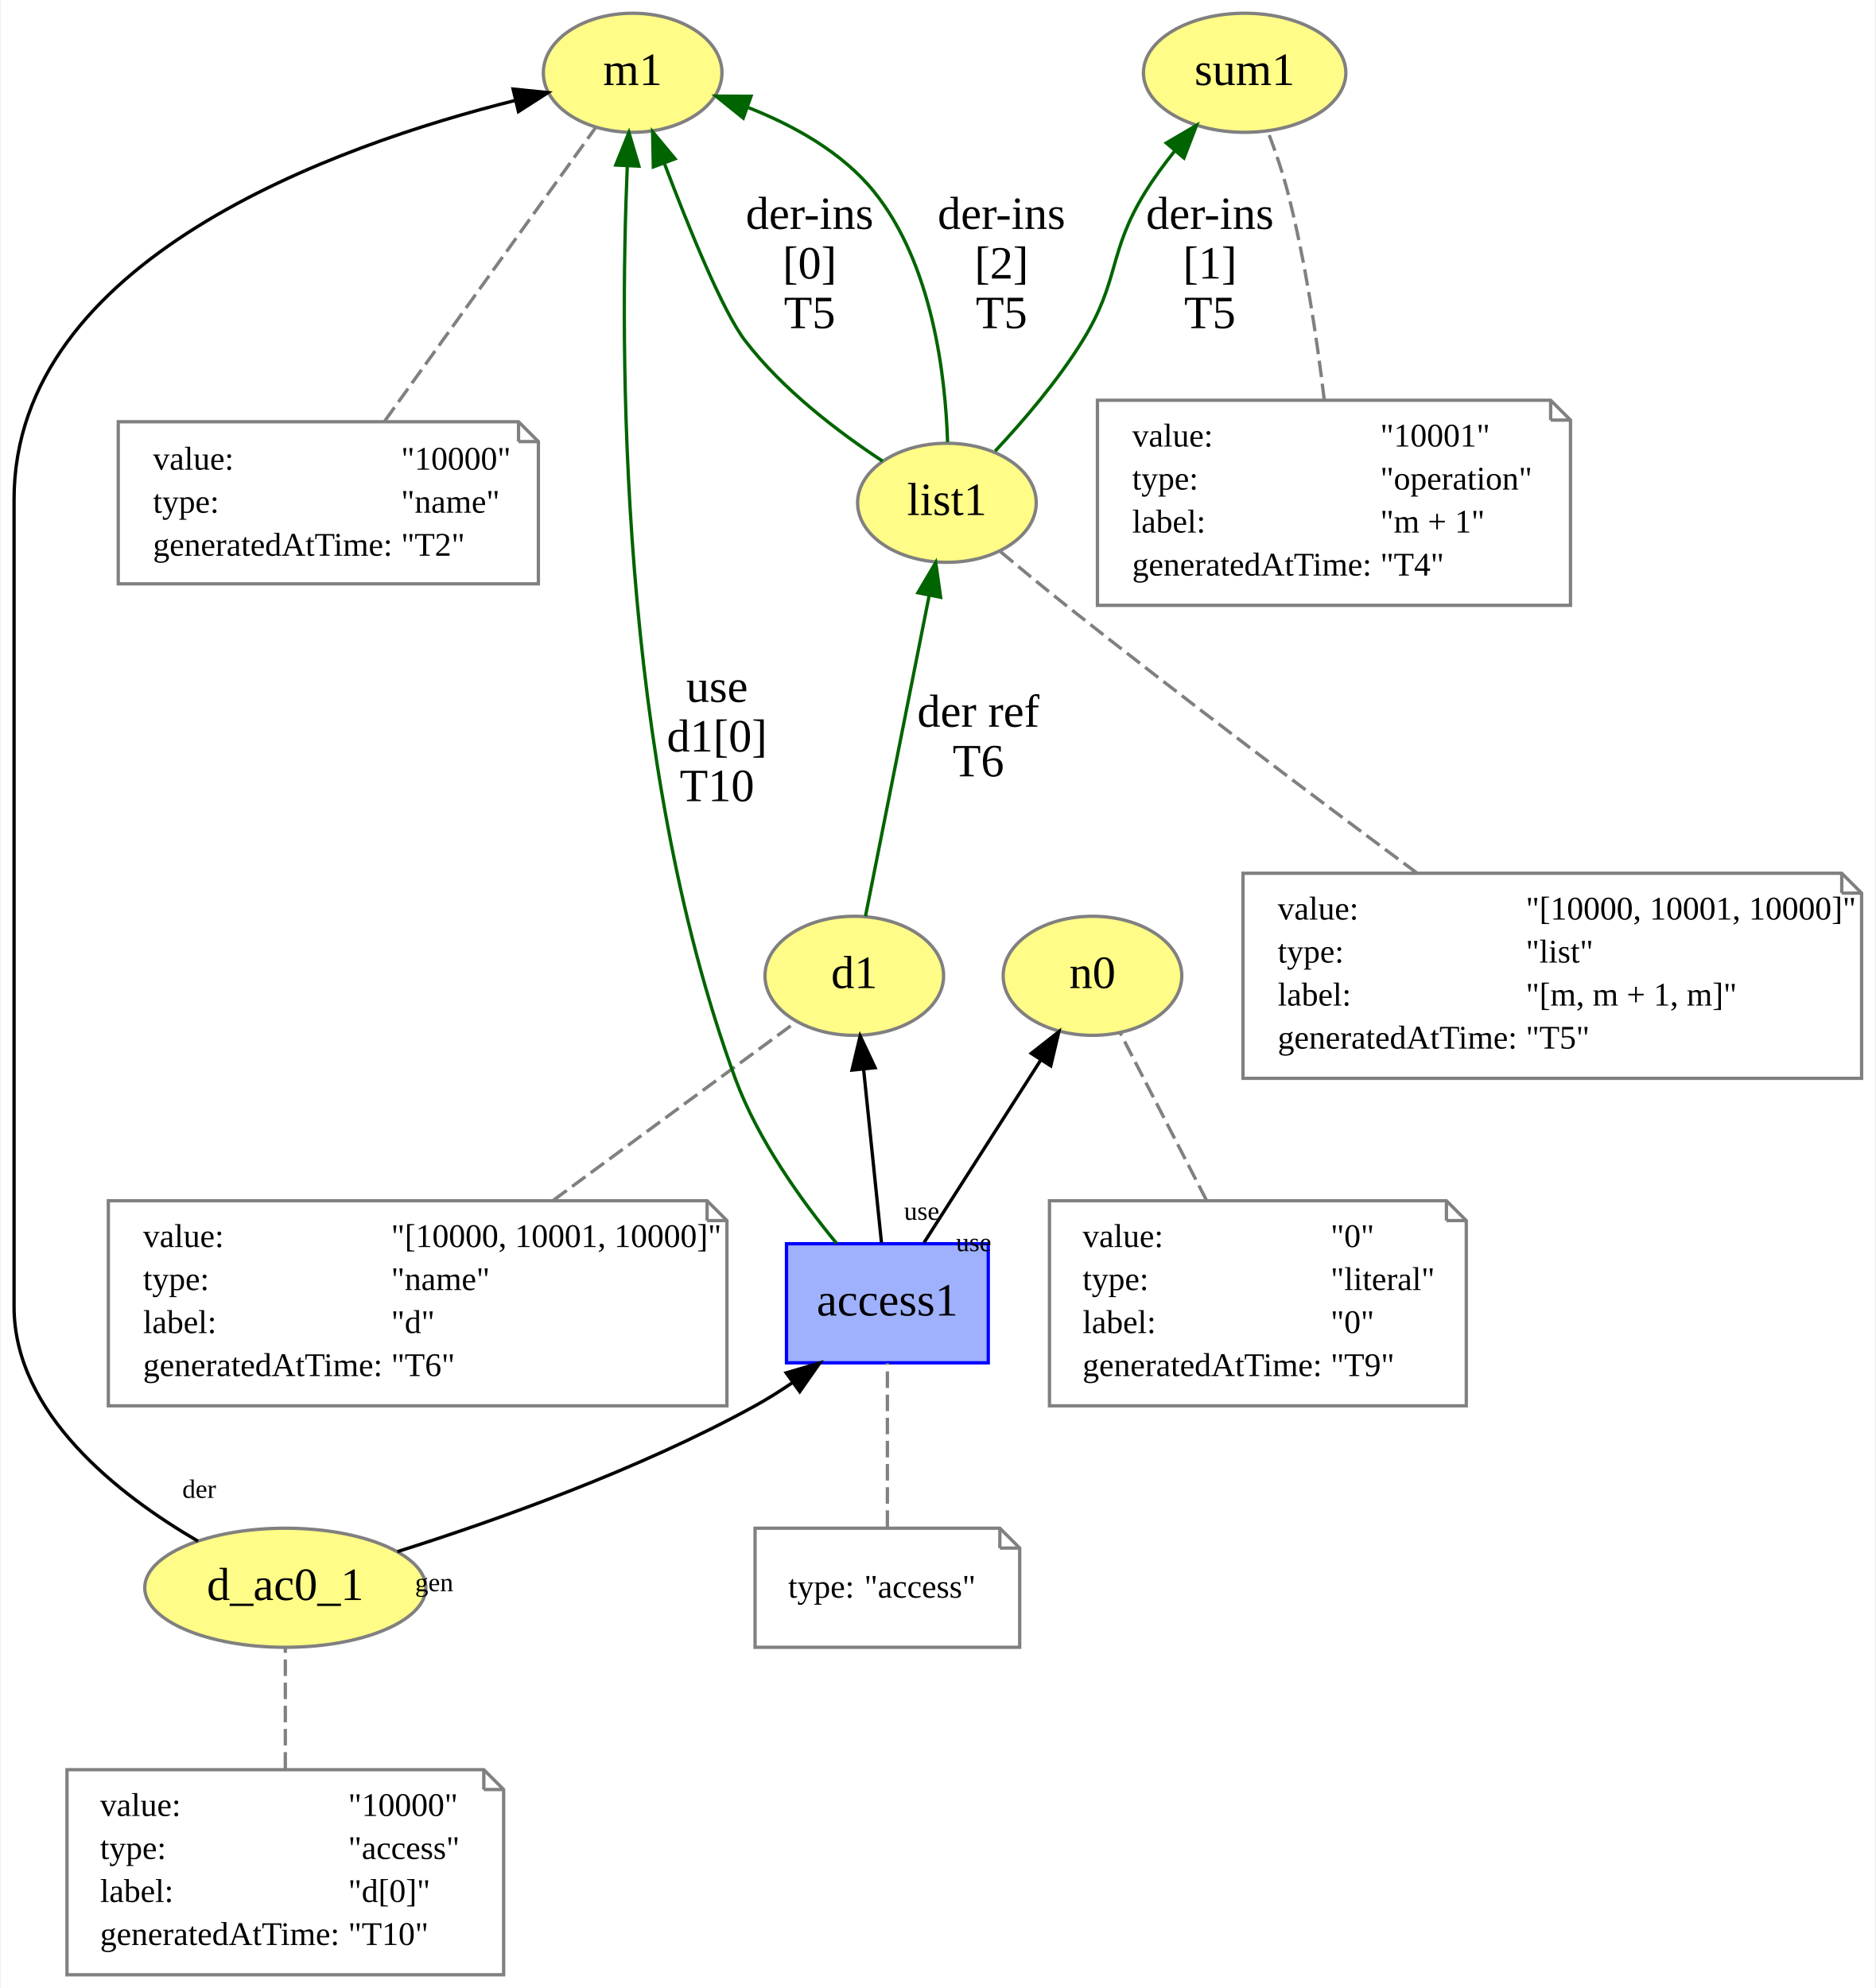
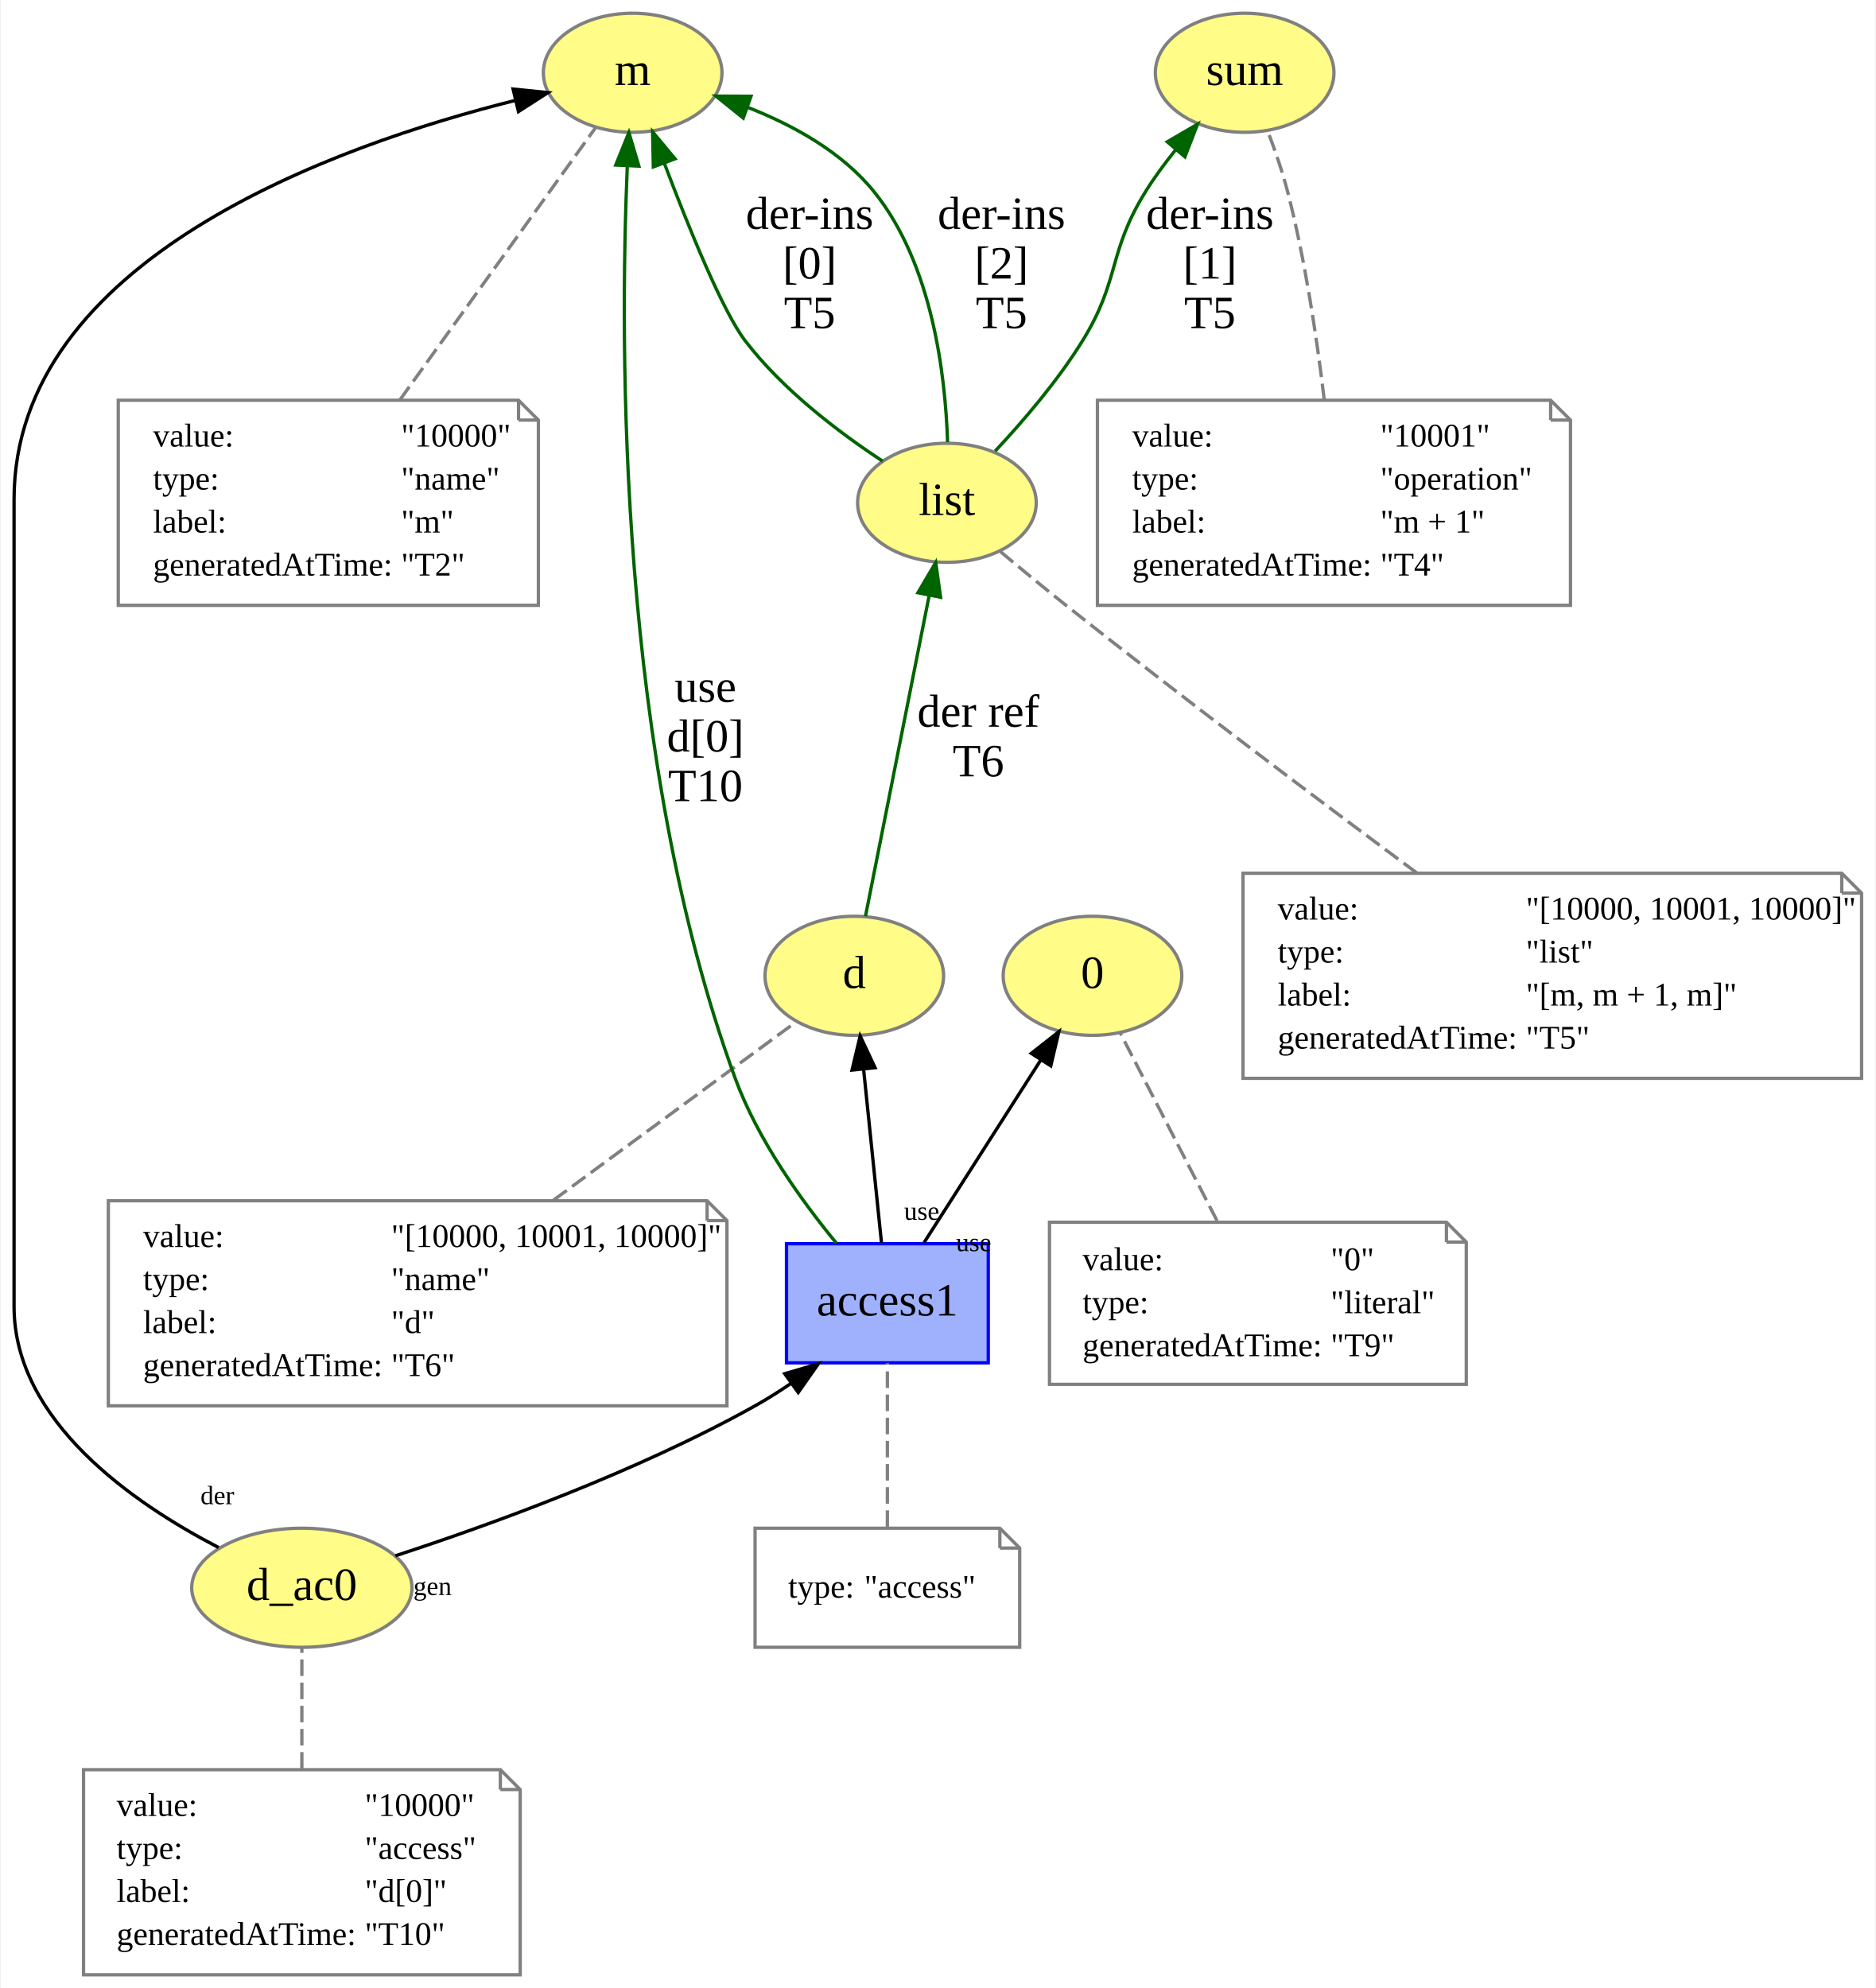
<svg xmlns="http://www.w3.org/2000/svg" xmlns:xlink="http://www.w3.org/1999/xlink" width="567pt" height="601pt" viewBox="0.00 0.00 566.50 601.00">
  <g id="graph0" class="graph" transform="scale(1 1) rotate(0) translate(4 597)">
    <polygon fill="white" stroke="none" points="-4,4 -4,-597 562.5,-597 562.5,4 -4,4" />
    <g id="node1" class="node">
      <g id="a_node1">
-         <a xlink:href="http://example.org/m1" xlink:title="m1">
+         <a xlink:href="http://example.org/m" xlink:title="m">
          <ellipse fill="#fffc87" stroke="#808080" cx="187" cy="-575" rx="27" ry="18" />
-           <text text-anchor="middle" x="187" y="-571.3" font-family="Times New Roman,serif" font-size="14.00">m1</text>
+           <text text-anchor="middle" x="187" y="-571.3" font-family="Times New Roman,serif" font-size="14.00">m</text>
        </a>
      </g>
    </g>
    <g id="node2" class="node">
-       <polygon fill="none" stroke="gray" points="152.5,-469.5 31.5,-469.5 31.5,-420.5 158.5,-420.5 158.5,-463.5 152.5,-469.5" />
-       <polyline fill="none" stroke="gray" points="152.5,-469.5 152.5,-463.5 " />
-       <polyline fill="none" stroke="gray" points="158.5,-463.5 152.5,-463.5 " />
-       <text text-anchor="start" x="42" y="-455" font-family="Times New Roman,serif" font-size="10.00">value:</text>
-       <text text-anchor="start" x="117" y="-455" font-family="Times New Roman,serif" font-size="10.00">"10000"</text>
-       <text text-anchor="start" x="42" y="-442" font-family="Times New Roman,serif" font-size="10.00">type:</text>
-       <text text-anchor="start" x="117" y="-442" font-family="Times New Roman,serif" font-size="10.00">"name"</text>
-       <text text-anchor="start" x="42" y="-429" font-family="Times New Roman,serif" font-size="10.00">generatedAtTime:</text>
-       <text text-anchor="start" x="117" y="-429" font-family="Times New Roman,serif" font-size="10.00">"T2"</text>
+       <polygon fill="none" stroke="gray" points="152.5,-476 31.5,-476 31.5,-414 158.5,-414 158.5,-470 152.5,-476" />
+       <polyline fill="none" stroke="gray" points="152.5,-476 152.5,-470 " />
+       <polyline fill="none" stroke="gray" points="158.5,-470 152.5,-470 " />
+       <text text-anchor="start" x="42" y="-462" font-family="Times New Roman,serif" font-size="10.00">value:</text>
+       <text text-anchor="start" x="117" y="-462" font-family="Times New Roman,serif" font-size="10.00">"10000"</text>
+       <text text-anchor="start" x="42" y="-449" font-family="Times New Roman,serif" font-size="10.00">type:</text>
+       <text text-anchor="start" x="117" y="-449" font-family="Times New Roman,serif" font-size="10.00">"name"</text>
+       <text text-anchor="start" x="42" y="-436" font-family="Times New Roman,serif" font-size="10.00">label:</text>
+       <text text-anchor="start" x="117" y="-436" font-family="Times New Roman,serif" font-size="10.00">"m"</text>
+       <text text-anchor="start" x="42" y="-423" font-family="Times New Roman,serif" font-size="10.00">generatedAtTime:</text>
+       <text text-anchor="start" x="117" y="-423" font-family="Times New Roman,serif" font-size="10.00">"T2"</text>
    </g>
    <g id="edge1" class="edge">
-       <path fill="none" stroke="gray" stroke-dasharray="5,2" d="M112.089,-469.776C130.692,-495.659 159.904,-536.302 175.794,-558.41" />
+       <path fill="none" stroke="gray" stroke-dasharray="5,2" d="M116.57,-476.01C135.158,-501.873 161.245,-538.167 175.892,-558.545" />
    </g>
    <g id="node3" class="node">
      <g id="a_node3">
-         <a xlink:href="http://example.org/sum1" xlink:title="sum1">
-           <ellipse fill="#fffc87" stroke="#808080" cx="372" cy="-575" rx="30.595" ry="18" />
-           <text text-anchor="middle" x="372" y="-571.3" font-family="Times New Roman,serif" font-size="14.00">sum1</text>
+         <a xlink:href="http://example.org/sum" xlink:title="sum">
+           <ellipse fill="#fffc87" stroke="#808080" cx="372" cy="-575" rx="27" ry="18" />
+           <text text-anchor="middle" x="372" y="-571.3" font-family="Times New Roman,serif" font-size="14.00">sum</text>
        </a>
      </g>
    </g>
    <g id="node4" class="node">
      <polygon fill="none" stroke="gray" points="464.5,-476 327.5,-476 327.5,-414 470.5,-414 470.5,-470 464.5,-476" />
      <polyline fill="none" stroke="gray" points="464.5,-476 464.5,-470 " />
      <polyline fill="none" stroke="gray" points="470.5,-470 464.5,-470 " />
      <text text-anchor="start" x="338" y="-462" font-family="Times New Roman,serif" font-size="10.00">value:</text>
      <text text-anchor="start" x="413" y="-462" font-family="Times New Roman,serif" font-size="10.00">"10001"</text>
      <text text-anchor="start" x="338" y="-449" font-family="Times New Roman,serif" font-size="10.00">type:</text>
      <text text-anchor="start" x="413" y="-449" font-family="Times New Roman,serif" font-size="10.00">"operation"</text>
      <text text-anchor="start" x="338" y="-436" font-family="Times New Roman,serif" font-size="10.00">label:</text>
      <text text-anchor="start" x="413" y="-436" font-family="Times New Roman,serif" font-size="10.00">"m + 1"</text>
      <text text-anchor="start" x="338" y="-423" font-family="Times New Roman,serif" font-size="10.00">generatedAtTime:</text>
      <text text-anchor="start" x="413" y="-423" font-family="Times New Roman,serif" font-size="10.00">"T4"</text>
    </g>
    <g id="edge2" class="edge">
-       <path fill="none" stroke="gray" stroke-dasharray="5,2" d="M396.068,-476.052C393.885,-494.422 390.344,-518.289 385,-539 383.445,-545.025 381.228,-551.454 379.065,-557.135" />
+       <path fill="none" stroke="gray" stroke-dasharray="5,2" d="M396.068,-476.052C393.885,-494.422 390.344,-518.289 385,-539 383.413,-545.151 381.136,-551.722 378.93,-557.489" />
    </g>
    <g id="node5" class="node">
      <g id="a_node5">
-         <a xlink:href="http://example.org/list1" xlink:title="list1">
+         <a xlink:href="http://example.org/list" xlink:title="list">
          <ellipse fill="#fffc87" stroke="#808080" cx="282" cy="-445" rx="27" ry="18" />
-           <text text-anchor="middle" x="282" y="-441.3" font-family="Times New Roman,serif" font-size="14.00">list1</text>
+           <text text-anchor="middle" x="282" y="-441.3" font-family="Times New Roman,serif" font-size="14.00">list</text>
        </a>
      </g>
    </g>
    <g id="edge4" class="edge">
      <path fill="none" stroke="darkgreen" d="M262.553,-457.591C249.386,-466.25 232.38,-479.122 221,-494 214.254,-502.819 204.031,-527.928 196.556,-547.689" />
      <polygon fill="darkgreen" stroke="darkgreen" points="193.246,-546.55 193.033,-557.142 199.805,-548.994 193.246,-546.55" />
      <text text-anchor="middle" x="240.5" y="-527.8" font-family="Times New Roman,serif" font-size="14.00">der-ins</text>
      <text text-anchor="middle" x="240.5" y="-512.8" font-family="Times New Roman,serif" font-size="14.00">[0]</text>
      <text text-anchor="middle" x="240.5" y="-497.8" font-family="Times New Roman,serif" font-size="14.00">T5</text>
    </g>
    <g id="edge6" class="edge">
      <path fill="none" stroke="darkgreen" d="M282.198,-463.356C281.542,-483.627 277.588,-517.162 260,-539 250.352,-550.979 235.612,-559.113 221.897,-564.499" />
      <polygon fill="darkgreen" stroke="darkgreen" points="220.431,-561.306 212.179,-567.952 222.774,-567.902 220.431,-561.306" />
      <text text-anchor="middle" x="298.5" y="-527.8" font-family="Times New Roman,serif" font-size="14.00">der-ins</text>
      <text text-anchor="middle" x="298.5" y="-512.8" font-family="Times New Roman,serif" font-size="14.00">[2]</text>
      <text text-anchor="middle" x="298.5" y="-497.8" font-family="Times New Roman,serif" font-size="14.00">T5</text>
    </g>
    <g id="edge5" class="edge">
-       <path fill="none" stroke="darkgreen" d="M296.579,-460.628C305.058,-469.689 315.514,-481.878 323,-494 334.407,-512.471 330.577,-520.538 342,-539 344.6,-543.203 347.691,-547.414 350.886,-551.386" />
-       <polygon fill="darkgreen" stroke="darkgreen" points="348.319,-553.77 357.462,-559.122 353.652,-549.236 348.319,-553.77" />
+       <path fill="none" stroke="darkgreen" d="M296.579,-460.628C305.058,-469.689 315.514,-481.878 323,-494 334.407,-512.471 330.577,-520.538 342,-539 344.65,-543.283 347.811,-547.576 351.07,-551.615" />
+       <polygon fill="darkgreen" stroke="darkgreen" points="348.614,-554.129 357.768,-559.463 353.939,-549.584 348.614,-554.129" />
      <text text-anchor="middle" x="361.5" y="-527.8" font-family="Times New Roman,serif" font-size="14.00">der-ins</text>
      <text text-anchor="middle" x="361.5" y="-512.8" font-family="Times New Roman,serif" font-size="14.00">[1]</text>
      <text text-anchor="middle" x="361.5" y="-497.8" font-family="Times New Roman,serif" font-size="14.00">T5</text>
    </g>
    <g id="node6" class="node">
      <polygon fill="none" stroke="gray" points="552.5,-333 371.5,-333 371.5,-271 558.5,-271 558.5,-327 552.5,-333" />
      <polyline fill="none" stroke="gray" points="552.5,-333 552.5,-327 " />
      <polyline fill="none" stroke="gray" points="558.5,-327 552.5,-327 " />
      <text text-anchor="start" x="382" y="-319" font-family="Times New Roman,serif" font-size="10.00">value:</text>
      <text text-anchor="start" x="457" y="-319" font-family="Times New Roman,serif" font-size="10.00">"[10000, 10001, 10000]"</text>
      <text text-anchor="start" x="382" y="-306" font-family="Times New Roman,serif" font-size="10.00">type:</text>
      <text text-anchor="start" x="457" y="-306" font-family="Times New Roman,serif" font-size="10.00">"list"</text>
      <text text-anchor="start" x="382" y="-293" font-family="Times New Roman,serif" font-size="10.00">label:</text>
      <text text-anchor="start" x="457" y="-293" font-family="Times New Roman,serif" font-size="10.00">"[m, m + 1, m]"</text>
      <text text-anchor="start" x="382" y="-280" font-family="Times New Roman,serif" font-size="10.00">generatedAtTime:</text>
      <text text-anchor="start" x="457" y="-280" font-family="Times New Roman,serif" font-size="10.00">"T5"</text>
    </g>
    <g id="edge3" class="edge">
      <path fill="none" stroke="gray" stroke-dasharray="5,2" d="M424.043,-333.107C394.329,-355.146 353.322,-385.973 318,-414 311.372,-419.259 304.188,-425.196 297.993,-430.393" />
    </g>
    <g id="node7" class="node">
      <g id="a_node7">
-         <a xlink:href="http://example.org/d1" xlink:title="d1">
+         <a xlink:href="http://example.org/d" xlink:title="d">
          <ellipse fill="#fffc87" stroke="#808080" cx="254" cy="-302" rx="27" ry="18" />
-           <text text-anchor="middle" x="254" y="-298.3" font-family="Times New Roman,serif" font-size="14.00">d1</text>
+           <text text-anchor="middle" x="254" y="-298.3" font-family="Times New Roman,serif" font-size="14.00">d</text>
        </a>
      </g>
    </g>
    <g id="edge8" class="edge">
      <path fill="none" stroke="darkgreen" d="M257.377,-320.008C262.15,-344.039 270.916,-388.185 276.599,-416.8" />
      <polygon fill="darkgreen" stroke="darkgreen" points="273.23,-417.805 278.611,-426.932 280.096,-416.442 273.23,-417.805" />
      <text text-anchor="middle" x="291.5" y="-377.3" font-family="Times New Roman,serif" font-size="14.00">der ref</text>
      <text text-anchor="middle" x="291.5" y="-362.3" font-family="Times New Roman,serif" font-size="14.00">T6</text>
    </g>
    <g id="node8" class="node">
      <polygon fill="none" stroke="gray" points="209.5,-234 28.5,-234 28.5,-172 215.5,-172 215.5,-228 209.5,-234" />
      <polyline fill="none" stroke="gray" points="209.5,-234 209.5,-228 " />
      <polyline fill="none" stroke="gray" points="215.5,-228 209.5,-228 " />
      <text text-anchor="start" x="39" y="-220" font-family="Times New Roman,serif" font-size="10.00">value:</text>
      <text text-anchor="start" x="114" y="-220" font-family="Times New Roman,serif" font-size="10.00">"[10000, 10001, 10000]"</text>
      <text text-anchor="start" x="39" y="-207" font-family="Times New Roman,serif" font-size="10.00">type:</text>
      <text text-anchor="start" x="114" y="-207" font-family="Times New Roman,serif" font-size="10.00">"name"</text>
      <text text-anchor="start" x="39" y="-194" font-family="Times New Roman,serif" font-size="10.00">label:</text>
      <text text-anchor="start" x="114" y="-194" font-family="Times New Roman,serif" font-size="10.00">"d"</text>
      <text text-anchor="start" x="39" y="-181" font-family="Times New Roman,serif" font-size="10.00">generatedAtTime:</text>
      <text text-anchor="start" x="114" y="-181" font-family="Times New Roman,serif" font-size="10.00">"T6"</text>
    </g>
    <g id="edge7" class="edge">
      <path fill="none" stroke="gray" stroke-dasharray="5,2" d="M163.042,-234.16C187.714,-252.29 217.843,-274.43 236.478,-288.124" />
    </g>
    <g id="node9" class="node">
      <g id="a_node9">
-         <a xlink:href="http://example.org/n0" xlink:title="n0">
+         <a xlink:href="http://example.org/0" xlink:title="0">
          <ellipse fill="#fffc87" stroke="#808080" cx="326" cy="-302" rx="27" ry="18" />
-           <text text-anchor="middle" x="326" y="-298.3" font-family="Times New Roman,serif" font-size="14.00">n0</text>
+           <text text-anchor="middle" x="326" y="-298.3" font-family="Times New Roman,serif" font-size="14.00">0</text>
        </a>
      </g>
    </g>
    <g id="node10" class="node">
-       <polygon fill="none" stroke="gray" points="433,-234 313,-234 313,-172 439,-172 439,-228 433,-234" />
-       <polyline fill="none" stroke="gray" points="433,-234 433,-228 " />
-       <polyline fill="none" stroke="gray" points="439,-228 433,-228 " />
-       <text text-anchor="start" x="323" y="-220" font-family="Times New Roman,serif" font-size="10.00">value:</text>
-       <text text-anchor="start" x="398" y="-220" font-family="Times New Roman,serif" font-size="10.00">"0"</text>
-       <text text-anchor="start" x="323" y="-207" font-family="Times New Roman,serif" font-size="10.00">type:</text>
-       <text text-anchor="start" x="398" y="-207" font-family="Times New Roman,serif" font-size="10.00">"literal"</text>
-       <text text-anchor="start" x="323" y="-194" font-family="Times New Roman,serif" font-size="10.00">label:</text>
-       <text text-anchor="start" x="398" y="-194" font-family="Times New Roman,serif" font-size="10.00">"0"</text>
-       <text text-anchor="start" x="323" y="-181" font-family="Times New Roman,serif" font-size="10.00">generatedAtTime:</text>
-       <text text-anchor="start" x="398" y="-181" font-family="Times New Roman,serif" font-size="10.00">"T9"</text>
+       <polygon fill="none" stroke="gray" points="433,-227.5 313,-227.5 313,-178.5 439,-178.5 439,-221.5 433,-227.5" />
+       <polyline fill="none" stroke="gray" points="433,-227.5 433,-221.5 " />
+       <polyline fill="none" stroke="gray" points="439,-221.5 433,-221.5 " />
+       <text text-anchor="start" x="323" y="-213" font-family="Times New Roman,serif" font-size="10.00">value:</text>
+       <text text-anchor="start" x="398" y="-213" font-family="Times New Roman,serif" font-size="10.00">"0"</text>
+       <text text-anchor="start" x="323" y="-200" font-family="Times New Roman,serif" font-size="10.00">type:</text>
+       <text text-anchor="start" x="398" y="-200" font-family="Times New Roman,serif" font-size="10.00">"literal"</text>
+       <text text-anchor="start" x="323" y="-187" font-family="Times New Roman,serif" font-size="10.00">generatedAtTime:</text>
+       <text text-anchor="start" x="398" y="-187" font-family="Times New Roman,serif" font-size="10.00">"T9"</text>
    </g>
    <g id="edge9" class="edge">
-       <path fill="none" stroke="gray" stroke-dasharray="5,2" d="M360.454,-234.16C351.854,-250.844 341.503,-270.924 334.406,-284.693" />
+       <path fill="none" stroke="gray" stroke-dasharray="5,2" d="M363.64,-227.978C354.56,-245.594 342.46,-269.067 334.46,-284.588" />
    </g>
    <g id="node11" class="node">
      <g id="a_node11">
-         <a xlink:href="http://example.org/d_ac0_1" xlink:title="d_ac0_1">
-           <ellipse fill="#fffc87" stroke="#808080" cx="82" cy="-117" rx="42.494" ry="18" />
-           <text text-anchor="middle" x="82" y="-113.3" font-family="Times New Roman,serif" font-size="14.00">d_ac0_1</text>
+         <a xlink:href="http://example.org/d_ac0" xlink:title="d_ac0">
+           <ellipse fill="#fffc87" stroke="#808080" cx="87" cy="-117" rx="33.295" ry="18" />
+           <text text-anchor="middle" x="87" y="-113.3" font-family="Times New Roman,serif" font-size="14.00">d_ac0</text>
        </a>
      </g>
    </g>
    <g id="edge16" class="edge">
-       <path fill="none" stroke="black" d="M55.603,-131.084C31.632,-145.04 0,-169.596 0,-202 0,-202 0,-202 0,-446 0,-518.627 97.238,-553.07 151.477,-566.632" />
+       <path fill="none" stroke="black" d="M61.836,-129.164C36.142,-142.476 0,-167.357 0,-202 0,-202 0,-202 0,-446 0,-518.627 97.238,-553.07 151.477,-566.632" />
      <polygon fill="black" stroke="black" points="150.851,-570.081 161.391,-568.999 152.477,-563.272 150.851,-570.081" />
-       <text text-anchor="middle" x="55.964" y="-144.179" font-family="Times New Roman,serif" font-size="8.00">der</text>
+       <text text-anchor="middle" x="61.456" y="-142.259" font-family="Times New Roman,serif" font-size="8.00">der</text>
    </g>
    <g id="node13" class="node">
      <g id="a_node13">
        <a xlink:href="http://example.org/access1" xlink:title="access1">
          <polygon fill="#9fb1fc" stroke="#0000ff" points="294.5,-221 233.5,-221 233.5,-185 294.5,-185 294.5,-221" />
          <text text-anchor="middle" x="264" y="-199.3" font-family="Times New Roman,serif" font-size="14.00">access1</text>
        </a>
      </g>
    </g>
    <g id="edge15" class="edge">
-       <path fill="none" stroke="black" d="M115.879,-127.919C145.408,-137.248 188.884,-152.659 224,-172 227.764,-174.073 231.567,-176.466 235.255,-178.978" />
-       <polygon fill="black" stroke="black" points="233.412,-181.964 243.575,-184.959 237.499,-176.28 233.412,-181.964" />
-       <text text-anchor="middle" x="126.998" y="-115.951" font-family="Times New Roman,serif" font-size="8.00">gen</text>
+       <path fill="none" stroke="black" d="M115.282,-126.669C143.702,-135.943 188.29,-152.05 224,-172 227.666,-174.048 231.375,-176.393 234.979,-178.85" />
+       <polygon fill="black" stroke="black" points="232.966,-181.713 243.131,-184.699 237.046,-176.026 232.966,-181.713" />
+       <text text-anchor="middle" x="126.494" y="-114.805" font-family="Times New Roman,serif" font-size="8.00">gen</text>
    </g>
    <g id="node12" class="node">
-       <polygon fill="none" stroke="gray" points="142,-62 16,-62 16,-0 148,-0 148,-56 142,-62" />
-       <polyline fill="none" stroke="gray" points="142,-62 142,-56 " />
-       <polyline fill="none" stroke="gray" points="148,-56 142,-56 " />
-       <text text-anchor="start" x="26" y="-48" font-family="Times New Roman,serif" font-size="10.00">value:</text>
-       <text text-anchor="start" x="101" y="-48" font-family="Times New Roman,serif" font-size="10.00">"10000"</text>
-       <text text-anchor="start" x="26" y="-35" font-family="Times New Roman,serif" font-size="10.00">type:</text>
-       <text text-anchor="start" x="101" y="-35" font-family="Times New Roman,serif" font-size="10.00">"access"</text>
-       <text text-anchor="start" x="26" y="-22" font-family="Times New Roman,serif" font-size="10.00">label:</text>
-       <text text-anchor="start" x="101" y="-22" font-family="Times New Roman,serif" font-size="10.00">"d[0]"</text>
-       <text text-anchor="start" x="26" y="-9" font-family="Times New Roman,serif" font-size="10.00">generatedAtTime:</text>
-       <text text-anchor="start" x="101" y="-9" font-family="Times New Roman,serif" font-size="10.00">"T10"</text>
+       <polygon fill="none" stroke="gray" points="147,-62 21,-62 21,-0 153,-0 153,-56 147,-62" />
+       <polyline fill="none" stroke="gray" points="147,-62 147,-56 " />
+       <polyline fill="none" stroke="gray" points="153,-56 147,-56 " />
+       <text text-anchor="start" x="31" y="-48" font-family="Times New Roman,serif" font-size="10.00">value:</text>
+       <text text-anchor="start" x="106" y="-48" font-family="Times New Roman,serif" font-size="10.00">"10000"</text>
+       <text text-anchor="start" x="31" y="-35" font-family="Times New Roman,serif" font-size="10.00">type:</text>
+       <text text-anchor="start" x="106" y="-35" font-family="Times New Roman,serif" font-size="10.00">"access"</text>
+       <text text-anchor="start" x="31" y="-22" font-family="Times New Roman,serif" font-size="10.00">label:</text>
+       <text text-anchor="start" x="106" y="-22" font-family="Times New Roman,serif" font-size="10.00">"d[0]"</text>
+       <text text-anchor="start" x="31" y="-9" font-family="Times New Roman,serif" font-size="10.00">generatedAtTime:</text>
+       <text text-anchor="start" x="106" y="-9" font-family="Times New Roman,serif" font-size="10.00">"T10"</text>
    </g>
    <g id="edge10" class="edge">
-       <path fill="none" stroke="gray" stroke-dasharray="5,2" d="M82,-62.326C82,-74.544 82,-88.195 82,-98.672" />
+       <path fill="none" stroke="gray" stroke-dasharray="5,2" d="M87,-62.326C87,-74.544 87,-88.195 87,-98.672" />
    </g>
    <g id="edge14" class="edge">
      <path fill="none" stroke="darkgreen" d="M248.642,-221.108C238.114,-233.896 224.855,-252.324 218,-271 182.542,-367.596 183.078,-492.414 185.375,-546.736" />
      <polygon fill="darkgreen" stroke="darkgreen" points="181.888,-547.107 185.863,-556.927 188.88,-546.771 181.888,-547.107" />
-       <text text-anchor="middle" x="212.5" y="-384.8" font-family="Times New Roman,serif" font-size="14.00">use</text>
-       <text text-anchor="middle" x="212.5" y="-369.8" font-family="Times New Roman,serif" font-size="14.00">d1[0]</text>
-       <text text-anchor="middle" x="212.5" y="-354.8" font-family="Times New Roman,serif" font-size="14.00">T10</text>
+       <text text-anchor="middle" x="209" y="-384.8" font-family="Times New Roman,serif" font-size="14.00">use</text>
+       <text text-anchor="middle" x="209" y="-369.8" font-family="Times New Roman,serif" font-size="14.00">d[0]</text>
+       <text text-anchor="middle" x="209" y="-354.8" font-family="Times New Roman,serif" font-size="14.00">T10</text>
    </g>
    <g id="edge12" class="edge">
      <path fill="none" stroke="black" d="M262.212,-221.342C260.719,-235.825 258.563,-256.737 256.835,-273.501" />
      <polygon fill="black" stroke="black" points="253.316,-273.502 255.772,-283.808 260.279,-274.22 253.316,-273.502" />
      <text text-anchor="middle" x="274.365" y="-228.234" font-family="Times New Roman,serif" font-size="8.00">use</text>
    </g>
    <g id="edge13" class="edge">
      <path fill="none" stroke="black" d="M275.084,-221.342C284.932,-236.748 299.429,-259.429 310.438,-276.652" />
      <polygon fill="black" stroke="black" points="307.499,-278.554 315.834,-285.094 313.397,-274.784 307.499,-278.554" />
      <text text-anchor="middle" x="290.069" y="-218.765" font-family="Times New Roman,serif" font-size="8.00">use</text>
    </g>
    <g id="node14" class="node">
      <polygon fill="none" stroke="gray" points="298,-135 224,-135 224,-99 304,-99 304,-129 298,-135" />
      <polyline fill="none" stroke="gray" points="298,-135 298,-129 " />
      <polyline fill="none" stroke="gray" points="304,-129 298,-129 " />
      <text text-anchor="start" x="234" y="-114" font-family="Times New Roman,serif" font-size="10.00">type:</text>
      <text text-anchor="start" x="257" y="-114" font-family="Times New Roman,serif" font-size="10.00">"access"</text>
    </g>
    <g id="edge11" class="edge">
      <path fill="none" stroke="gray" stroke-dasharray="5,2" d="M264,-135.405C264,-149.917 264,-170.479 264,-184.905" />
    </g>
  </g>
</svg>
